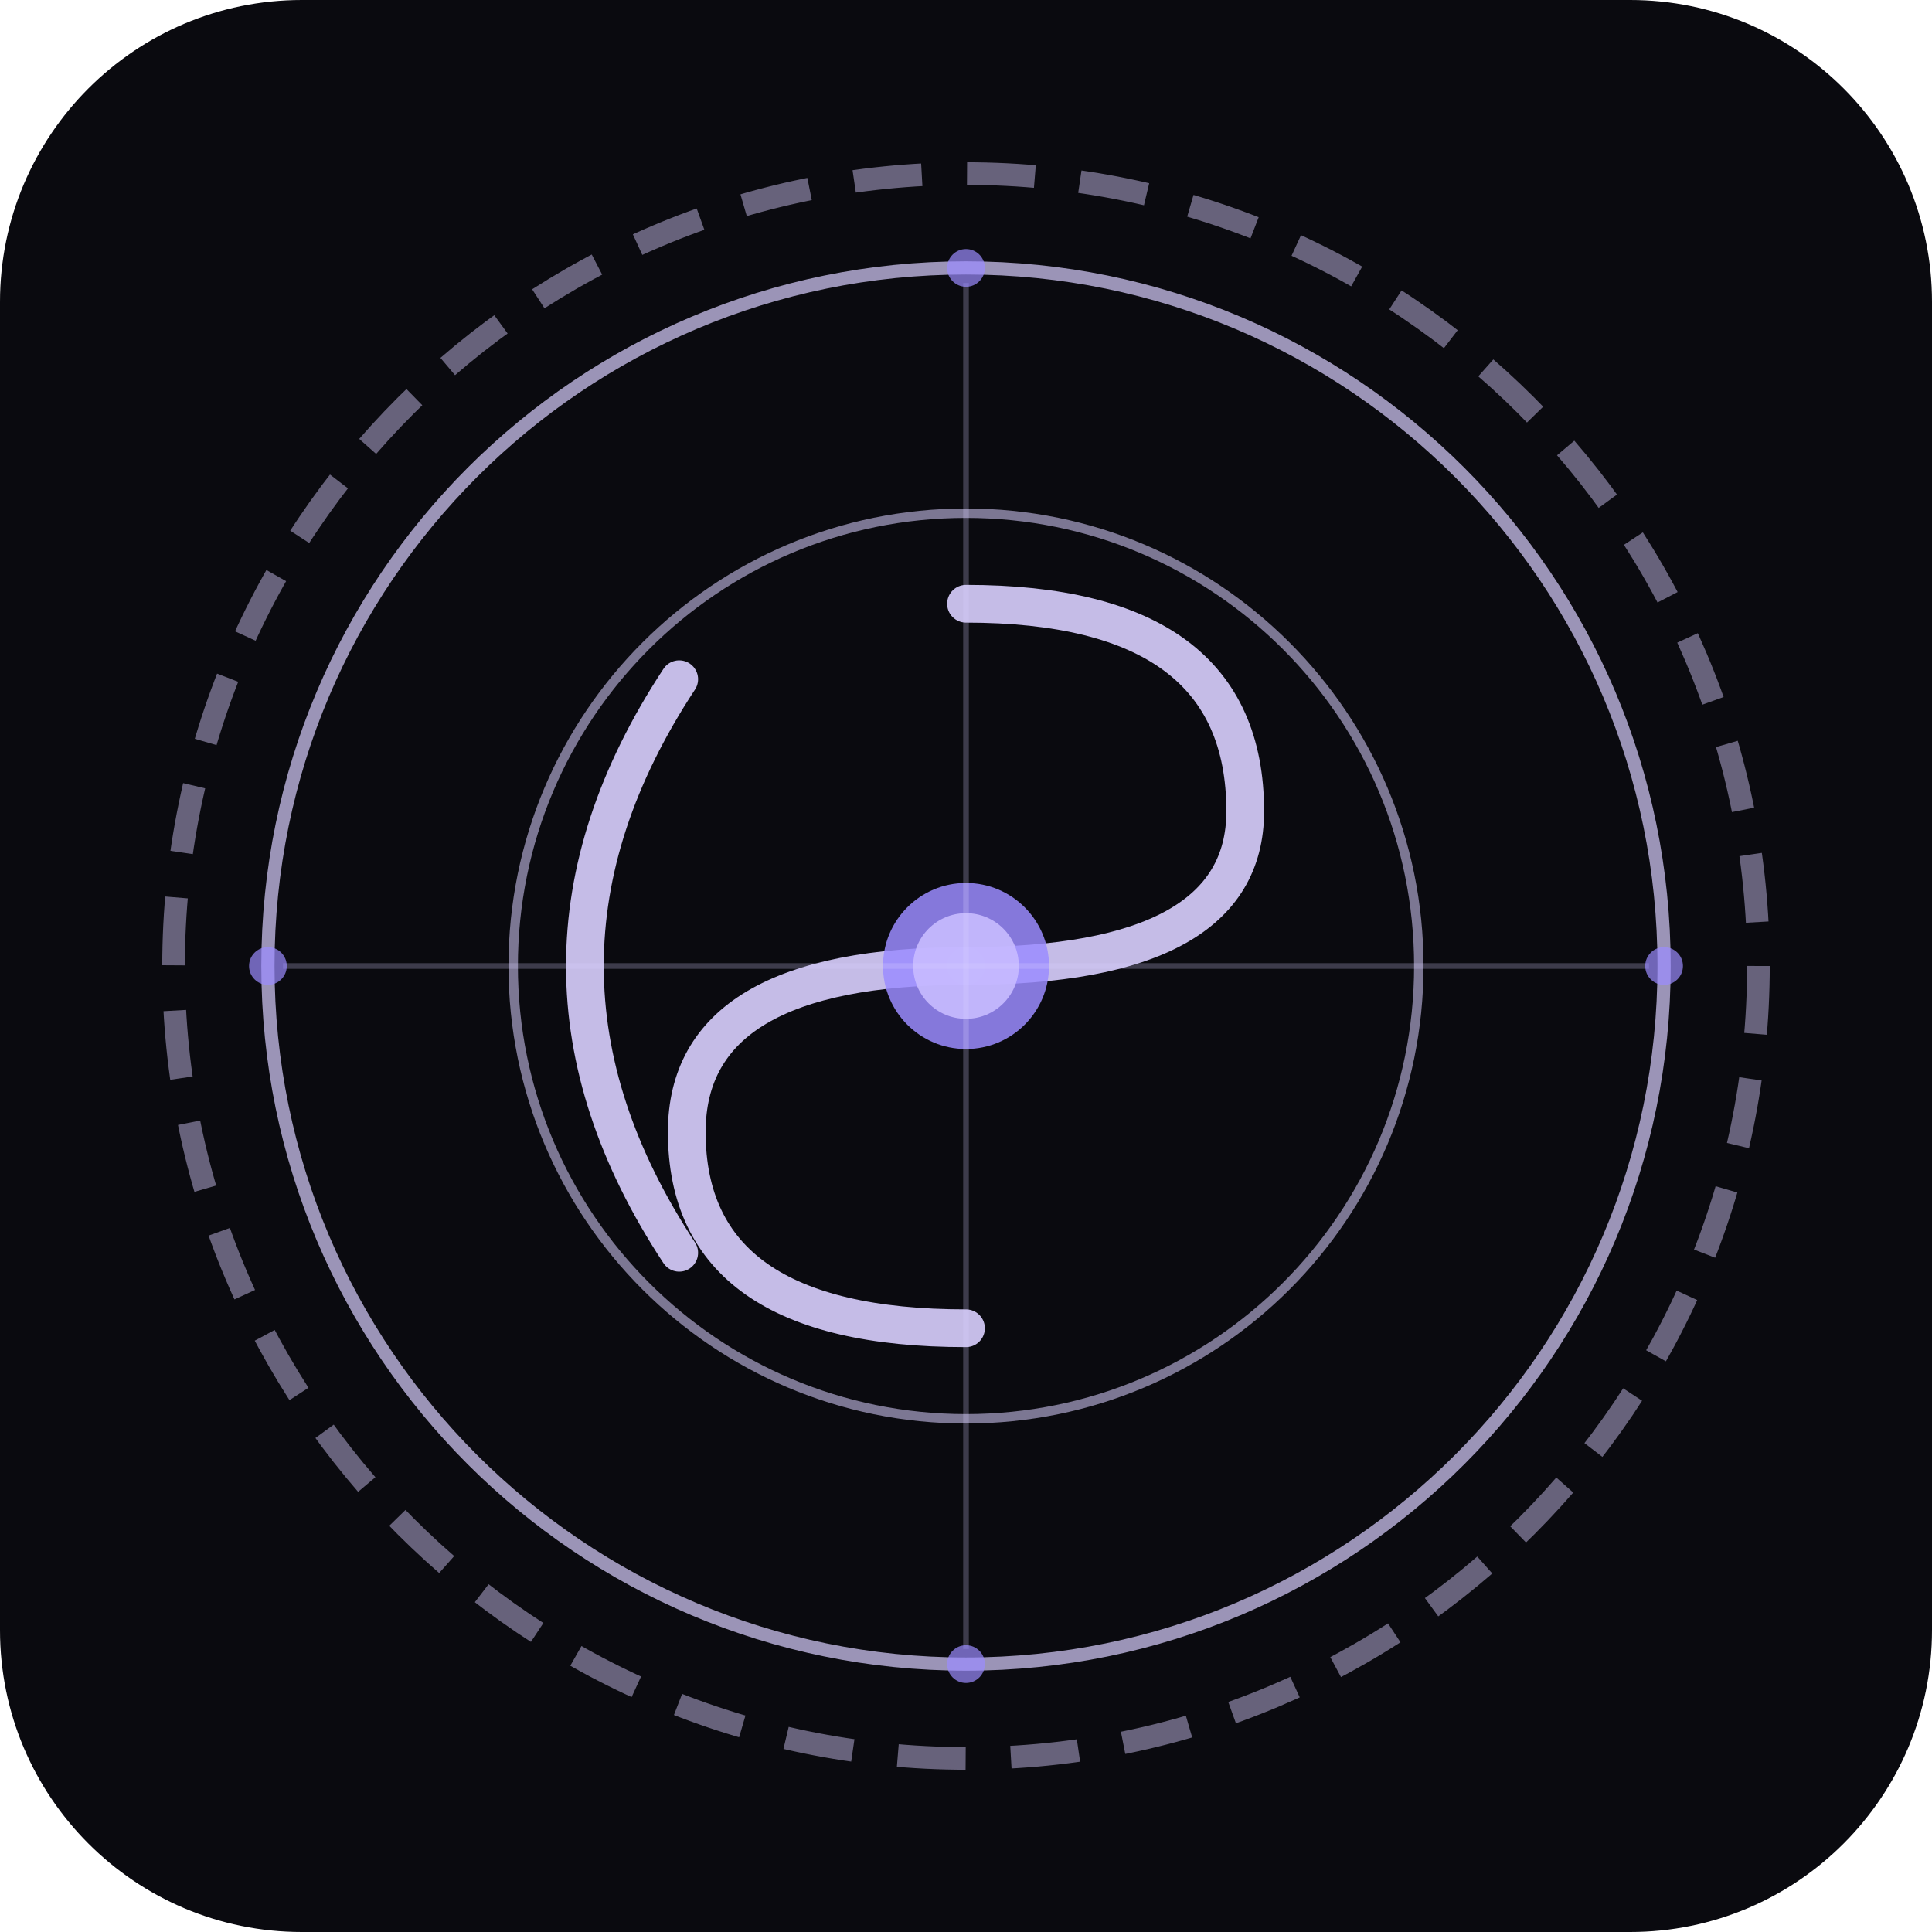
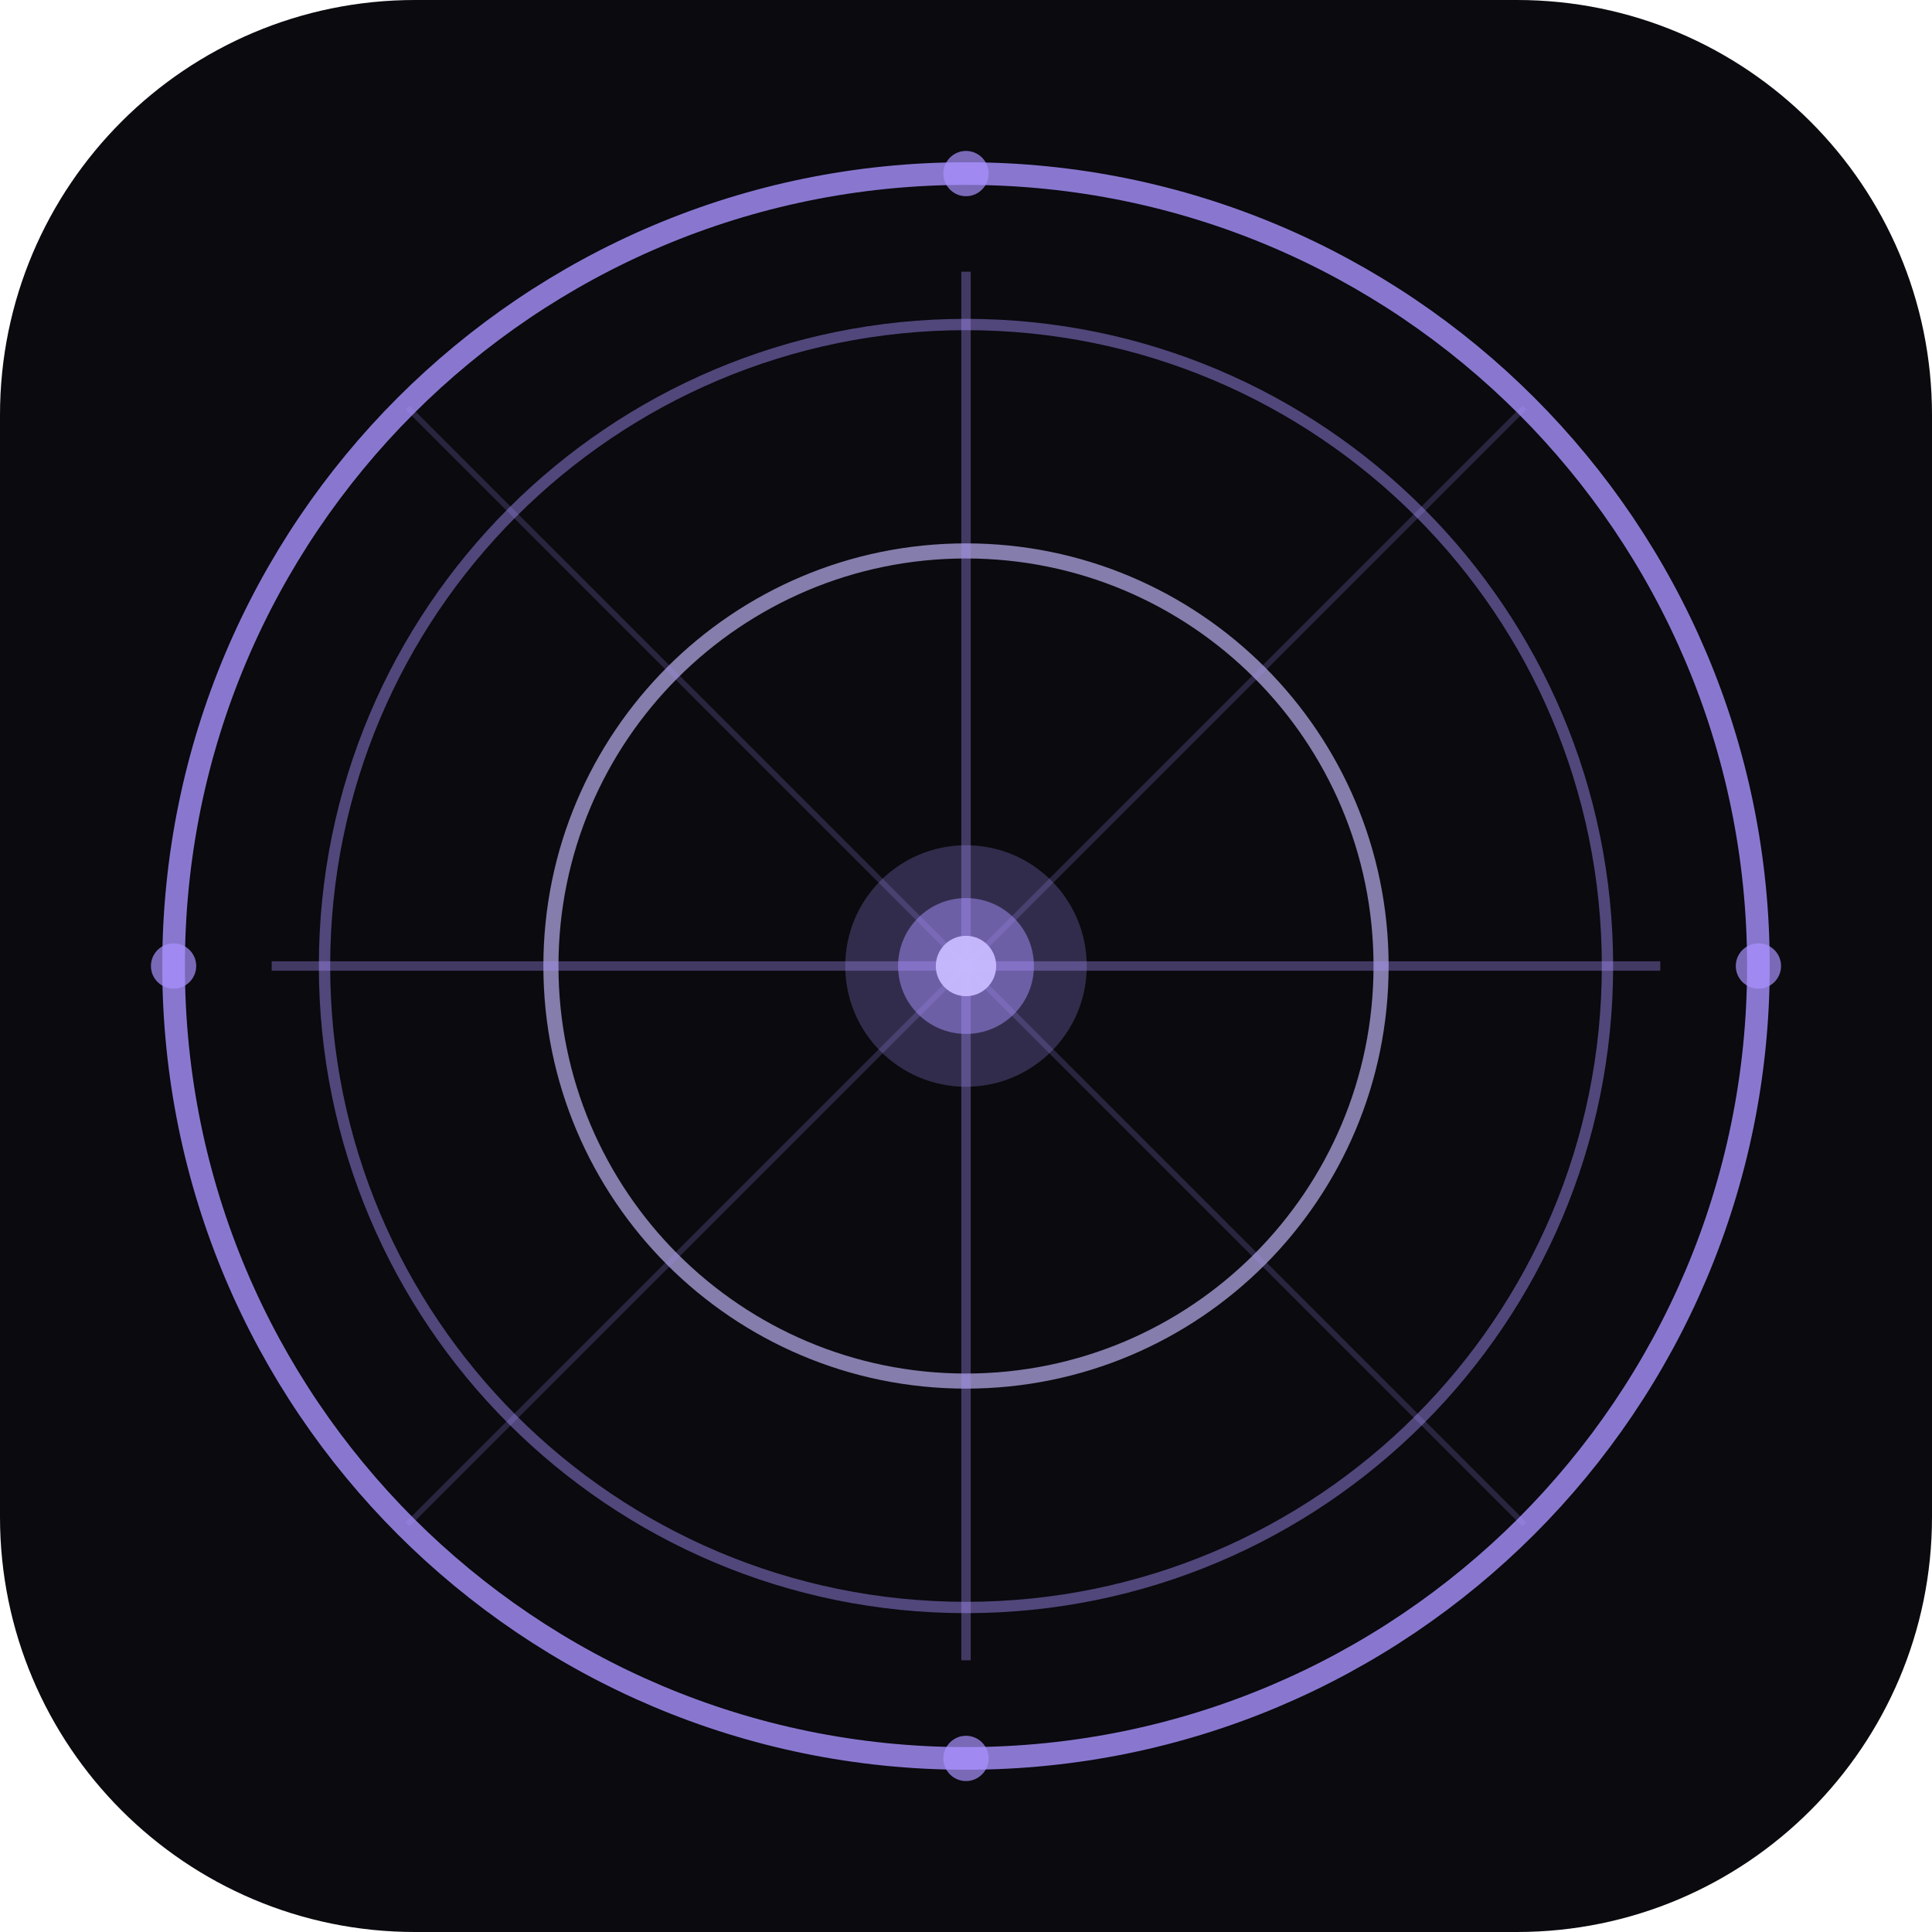
- <svg xmlns="http://www.w3.org/2000/svg" viewBox="0 0 512 512">
-   <rect width="512" height="512" rx="80" fill="#0A0A0F" />
-   <circle cx="256" cy="256" r="210" fill="none" stroke="#D9CFFF" stroke-width="6" stroke-dasharray="18 12" opacity="0.45" />
-   <circle cx="256" cy="256" r="185" fill="none" stroke="#D9CFFF" stroke-width="3.5" opacity="0.7" />
-   <circle cx="256" cy="256" r="120" fill="none" stroke="#D9CFFF" stroke-width="2.5" opacity="0.55" />
-   <path d="M180 180 Q130 256 180 332" fill="none" stroke="#D9CFFF" stroke-width="10" stroke-linecap="round" opacity="0.9" />
-   <path d="M256 160 Q330 160 330 215 Q330 256 256 256" fill="none" stroke="#D9CFFF" stroke-width="10" stroke-linecap="round" opacity="0.9" />
-   <path d="M256 256 Q182 256 182 300 Q182 352 256 352" fill="none" stroke="#D9CFFF" stroke-width="10" stroke-linecap="round" opacity="0.9" />
-   <circle cx="256" cy="256" r="22" fill="#9B8CFF" opacity="0.85" />
-   <circle cx="256" cy="256" r="14" fill="#C8BBFF" opacity="0.9" />
-   <line x1="256" y1="75" x2="256" y2="437" stroke="#D9CFFF" stroke-width="1.5" opacity="0.25" />
-   <line x1="75" y1="256" x2="437" y2="256" stroke="#D9CFFF" stroke-width="1.5" opacity="0.25" />
-   <circle cx="256" cy="71" r="5" fill="#9B8CFF" opacity="0.7" />
-   <circle cx="256" cy="441" r="5" fill="#9B8CFF" opacity="0.7" />
-   <circle cx="71" cy="256" r="5" fill="#9B8CFF" opacity="0.7" />
-   <circle cx="441" cy="256" r="5" fill="#9B8CFF" opacity="0.7" />
+ <svg xmlns="http://www.w3.org/2000/svg" viewBox="0 0 512 512" width="512" height="512">
+   <rect width="512" height="512" rx="110" fill="#0A0A0F" />
+   <circle cx="256" cy="256" r="210" fill="none" stroke="#A992FF" stroke-width="6" opacity="0.8" />
+   <circle cx="256" cy="256" r="170" fill="none" stroke="#A992FF" stroke-width="3" opacity="0.45" />
+   <circle cx="256" cy="256" r="110" fill="none" stroke="#C8BBFF" stroke-width="4" opacity="0.65" />
+   <line x1="256" y1="72" x2="256" y2="440" stroke="#A992FF" stroke-width="2.5" opacity="0.35" />
+   <line x1="72" y1="256" x2="440" y2="256" stroke="#A992FF" stroke-width="2.5" opacity="0.35" />
+   <line x1="108" y1="108" x2="404" y2="404" stroke="#A992FF" stroke-width="1.5" opacity="0.2" />
+   <line x1="404" y1="108" x2="108" y2="404" stroke="#A992FF" stroke-width="1.5" opacity="0.2" />
+   <circle cx="256" cy="256" r="32" fill="#A992FF" opacity="0.25" />
+   <circle cx="256" cy="256" r="18" fill="#A992FF" opacity="0.5" />
+   <circle cx="256" cy="256" r="8" fill="#C8BBFF" opacity="0.95" />
+   <circle cx="256" cy="46" r="6" fill="#A992FF" opacity="0.7" />
+   <circle cx="256" cy="466" r="6" fill="#A992FF" opacity="0.7" />
+   <circle cx="46" cy="256" r="6" fill="#A992FF" opacity="0.7" />
+   <circle cx="466" cy="256" r="6" fill="#A992FF" opacity="0.7" />
</svg>
